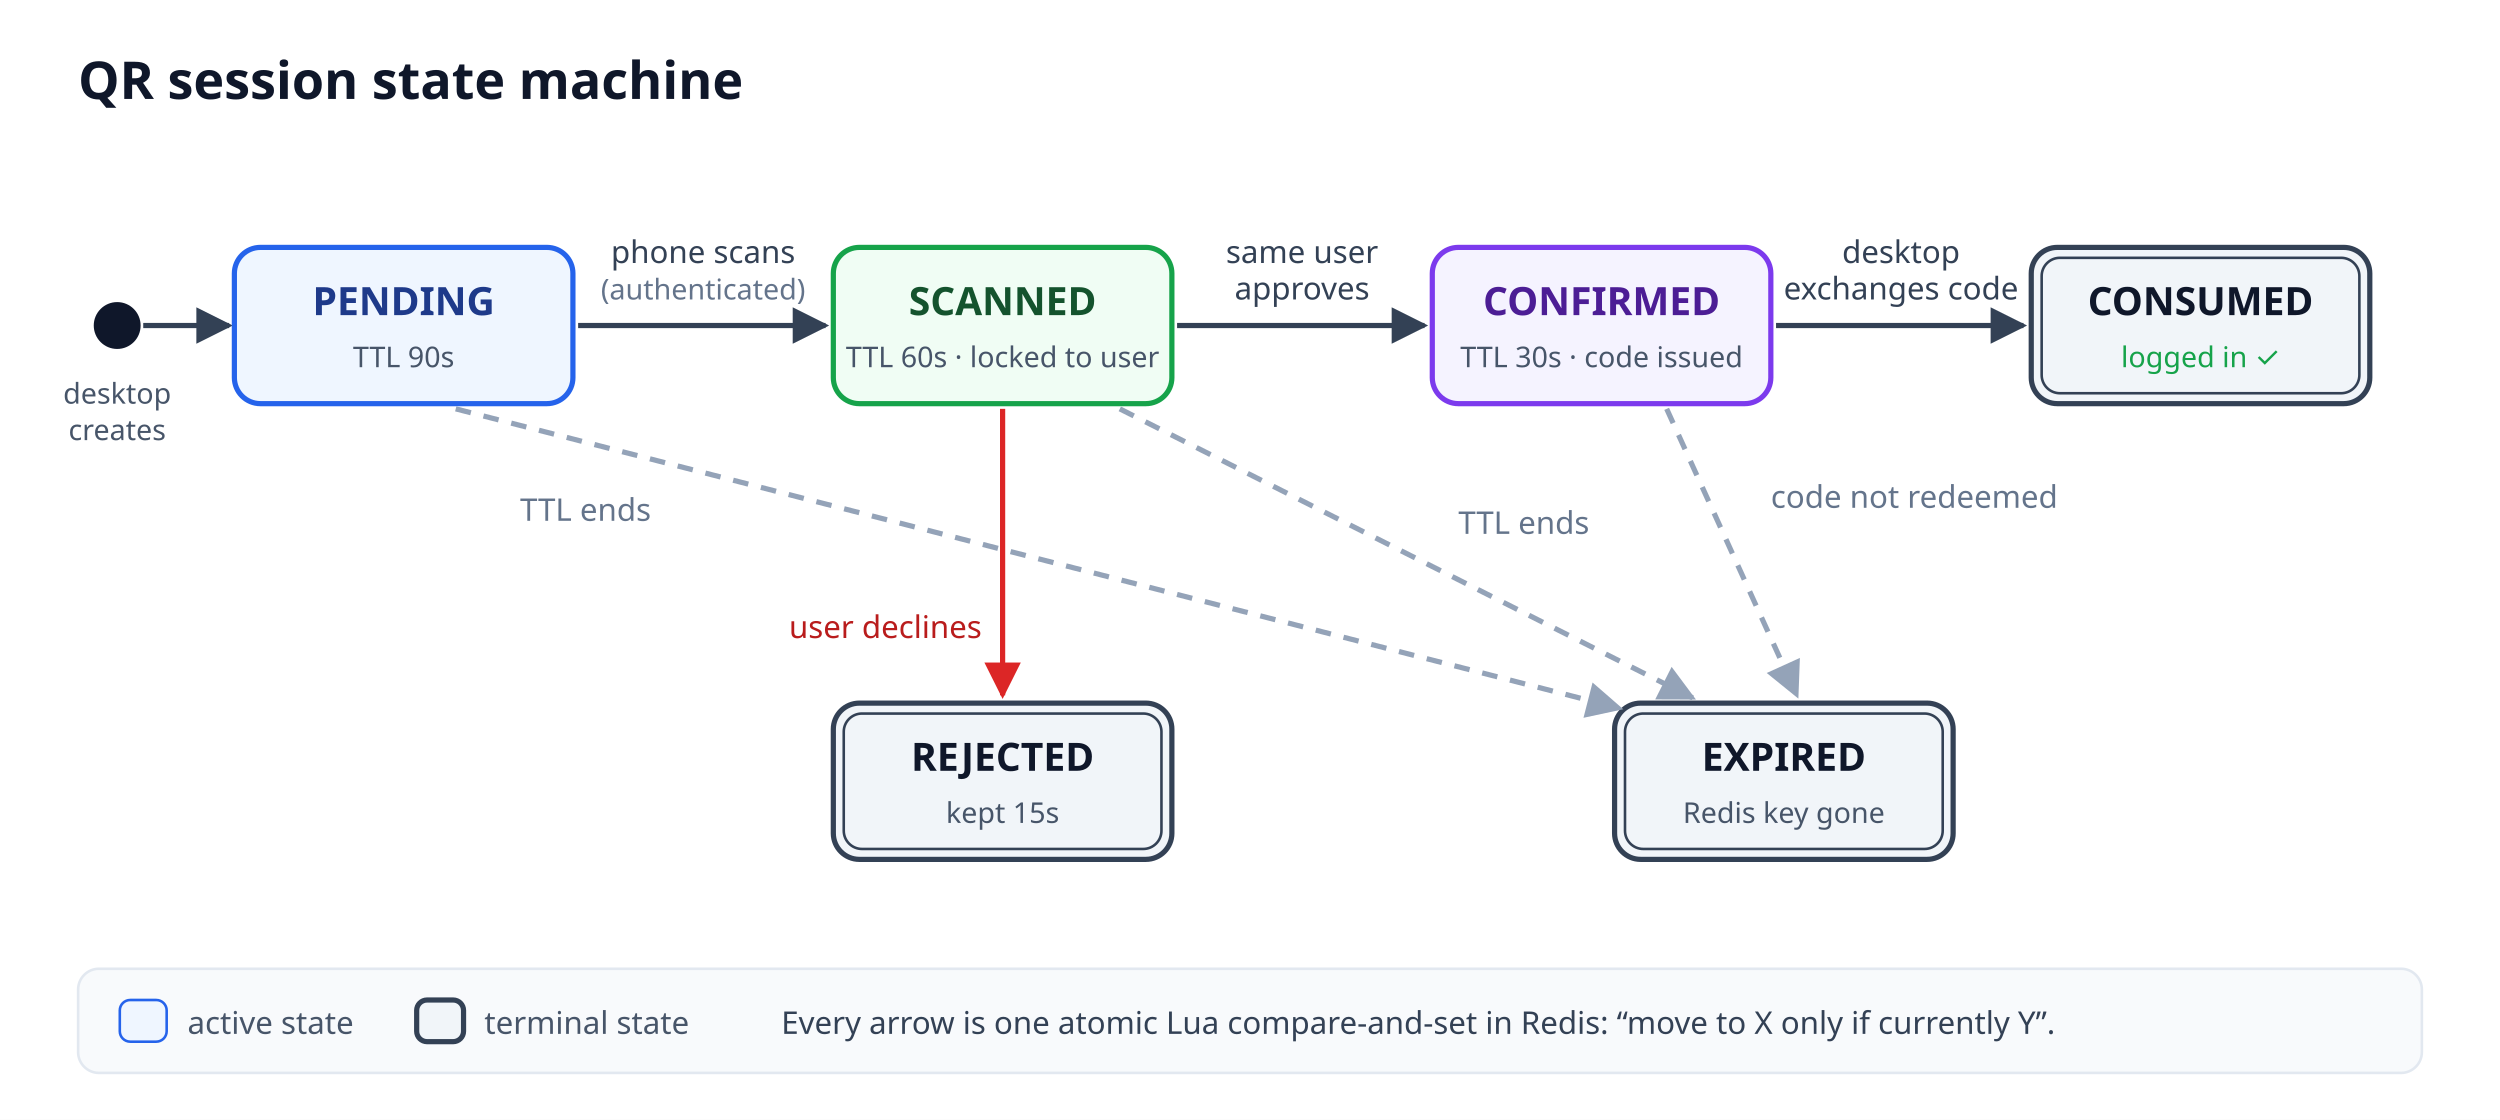
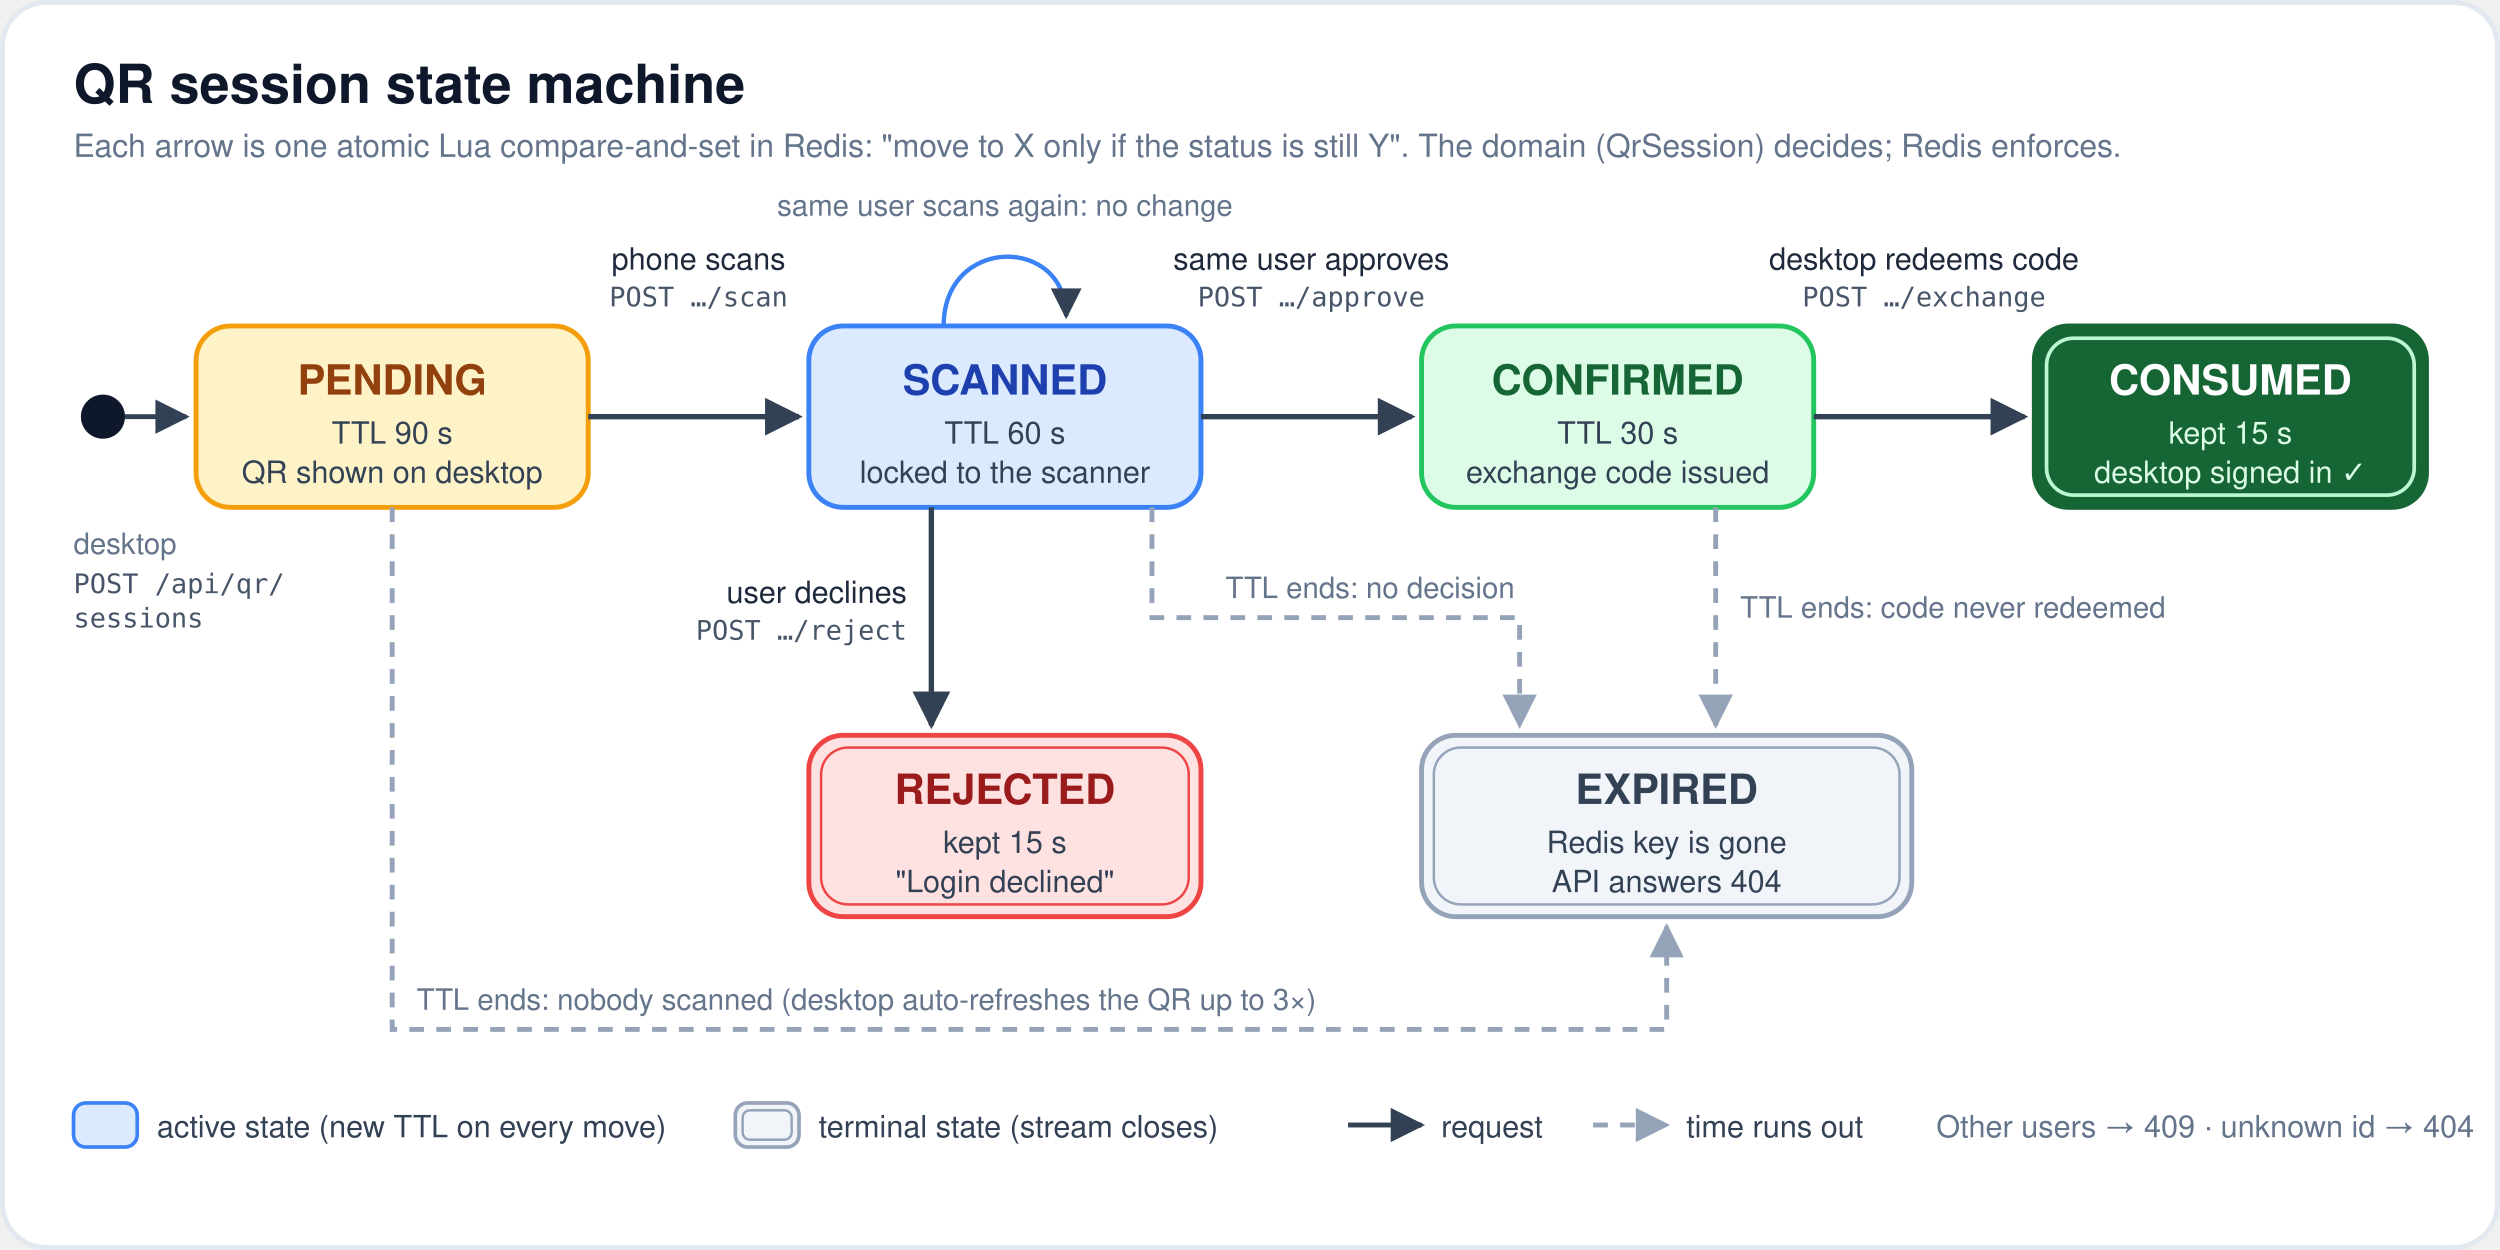
- <svg xmlns="http://www.w3.org/2000/svg" viewBox="0 0 960 430" font-family="Segoe UI, system-ui, -apple-system, sans-serif">
+ <svg xmlns="http://www.w3.org/2000/svg" viewBox="0 0 1020 510" width="1020" height="510" font-family="Segoe UI, Helvetica, Arial, sans-serif">
  <defs>
-     <marker id="a" viewBox="0 0 10 10" refX="9" refY="5" markerWidth="7" markerHeight="7" orient="auto">
+     <marker id="ad" viewBox="0 0 10 10" refX="9" refY="5" markerWidth="7" markerHeight="7" orient="auto">
      <path d="M0,0 L10,5 L0,10 z" fill="#334155" />
    </marker>
    <marker id="ag" viewBox="0 0 10 10" refX="9" refY="5" markerWidth="7" markerHeight="7" orient="auto">
      <path d="M0,0 L10,5 L0,10 z" fill="#94a3b8" />
    </marker>
-     <marker id="ar" viewBox="0 0 10 10" refX="9" refY="5" markerWidth="7" markerHeight="7" orient="auto">
-       <path d="M0,0 L10,5 L0,10 z" fill="#dc2626" />
-     </marker>
  </defs>
-   <rect width="960" height="430" fill="#ffffff" />
-   <text x="30" y="38" font-size="20" font-weight="700" fill="#0f172a">QR session state machine</text>
-   <circle cx="45" cy="125" r="9" fill="#0f172a" />
-   <line x1="55" y1="125" x2="88" y2="125" stroke="#334155" stroke-width="2" marker-end="url(#a)" />
-   <text x="45" y="155" text-anchor="middle" font-size="11" fill="#475569">desktop</text>
-   <text x="45" y="169" text-anchor="middle" font-size="11" fill="#475569">creates</text>
-   <rect x="90" y="95" width="130" height="60" rx="10" fill="#eff6ff" stroke="#2563eb" stroke-width="2" />
-   <text x="155" y="121" text-anchor="middle" font-size="15" font-weight="700" fill="#1e3a8a">PENDING</text>
-   <text x="155" y="141" text-anchor="middle" font-size="11" fill="#475569">TTL 90s</text>
-   <rect x="320" y="95" width="130" height="60" rx="10" fill="#f0fdf4" stroke="#16a34a" stroke-width="2" />
-   <text x="385" y="121" text-anchor="middle" font-size="15" font-weight="700" fill="#14532d">SCANNED</text>
-   <text x="385" y="141" text-anchor="middle" font-size="11" fill="#475569">TTL 60s · locked to user</text>
-   <rect x="550" y="95" width="130" height="60" rx="10" fill="#f5f3ff" stroke="#7c3aed" stroke-width="2" />
-   <text x="615" y="121" text-anchor="middle" font-size="15" font-weight="700" fill="#4c1d95">CONFIRMED</text>
-   <text x="615" y="141" text-anchor="middle" font-size="11" fill="#475569">TTL 30s · code issued</text>
-   <rect x="780" y="95" width="130" height="60" rx="10" fill="#f1f5f9" stroke="#334155" stroke-width="2" />
-   <rect x="784" y="99" width="122" height="52" rx="7" fill="none" stroke="#334155" stroke-width="1" />
-   <text x="845" y="121" text-anchor="middle" font-size="15" font-weight="700" fill="#0f172a">CONSUMED</text>
-   <text x="845" y="141" text-anchor="middle" font-size="11" fill="#16a34a">logged in ✓</text>
-   <rect x="320" y="270" width="130" height="60" rx="10" fill="#f1f5f9" stroke="#334155" stroke-width="2" />
-   <rect x="324" y="274" width="122" height="52" rx="7" fill="none" stroke="#334155" stroke-width="1" />
-   <text x="385" y="296" text-anchor="middle" font-size="15" font-weight="700" fill="#0f172a">REJECTED</text>
-   <text x="385" y="316" text-anchor="middle" font-size="11" fill="#475569">kept 15s</text>
-   <rect x="620" y="270" width="130" height="60" rx="10" fill="#f1f5f9" stroke="#334155" stroke-width="2" />
-   <rect x="624" y="274" width="122" height="52" rx="7" fill="none" stroke="#334155" stroke-width="1" />
-   <text x="685" y="296" text-anchor="middle" font-size="15" font-weight="700" fill="#0f172a">EXPIRED</text>
-   <text x="685" y="316" text-anchor="middle" font-size="11" fill="#475569">Redis key gone</text>
-   <line x1="222" y1="125" x2="317" y2="125" stroke="#334155" stroke-width="2" marker-end="url(#a)" />
-   <text x="270" y="101" text-anchor="middle" font-size="12" fill="#334155">phone scans</text>
-   <text x="270" y="115" text-anchor="middle" font-size="11" fill="#64748b">(authenticated)</text>
-   <line x1="452" y1="125" x2="547" y2="125" stroke="#334155" stroke-width="2" marker-end="url(#a)" />
-   <text x="500" y="101" text-anchor="middle" font-size="12" fill="#334155">same user</text>
-   <text x="500" y="115" text-anchor="middle" font-size="12" fill="#334155">approves</text>
-   <line x1="682" y1="125" x2="777" y2="125" stroke="#334155" stroke-width="2" marker-end="url(#a)" />
-   <text x="730" y="101" text-anchor="middle" font-size="12" fill="#334155">desktop</text>
-   <text x="730" y="115" text-anchor="middle" font-size="12" fill="#334155">exchanges code</text>
-   <line x1="385" y1="157" x2="385" y2="267" stroke="#dc2626" stroke-width="2" marker-end="url(#ar)" />
-   <text x="377" y="245" text-anchor="end" font-size="12" fill="#b91c1c">user declines</text>
-   <line x1="175" y1="157" x2="622" y2="272" stroke="#94a3b8" stroke-width="2" stroke-dasharray="6 5" marker-end="url(#ag)" />
-   <text x="250" y="200" text-anchor="end" font-size="12" fill="#64748b">TTL ends</text>
-   <line x1="430" y1="157" x2="650" y2="268" stroke="#94a3b8" stroke-width="2" stroke-dasharray="6 5" marker-end="url(#ag)" />
-   <text x="560" y="205" font-size="12" fill="#64748b">TTL ends</text>
-   <line x1="640" y1="157" x2="690" y2="267" stroke="#94a3b8" stroke-width="2" stroke-dasharray="6 5" marker-end="url(#ag)" />
-   <text x="680" y="195" font-size="12" fill="#64748b">code not redeemed</text>
-   <rect x="30" y="372" width="900" height="40" rx="8" fill="#f8fafc" stroke="#e2e8f0" />
-   <rect x="46" y="384" width="18" height="16" rx="4" fill="#eff6ff" stroke="#2563eb" />
-   <text x="72" y="397" font-size="12" fill="#475569">active state</text>
-   <rect x="160" y="384" width="18" height="16" rx="4" fill="#f1f5f9" stroke="#334155" stroke-width="2" />
-   <text x="186" y="397" font-size="12" fill="#475569">terminal state</text>
-   <text x="300" y="397" font-size="12" fill="#334155">Every arrow is one atomic Lua compare-and-set in Redis: “move to X only if currently Y”.</text>
+   <style>
+     .n { font-size: 17px; font-weight: 700; }
+     .d { font-size: 12.5px; fill: #334155; }
+     .l { font-size: 12.5px; fill: #1e293b; }
+     .m { font-family: Consolas, Menlo, monospace; font-size: 11px; fill: #475569; }
+     .g { font-size: 12px; fill: #64748b; }
+   </style>
+   <rect x="1" y="1" width="1018" height="508" rx="18" fill="#ffffff" stroke="#e2e8f0" stroke-width="2" />
+   <text x="30" y="42" font-size="22" font-weight="700" fill="#0f172a">QR session state machine</text>
+   <text x="30" y="64" font-size="13" fill="#64748b">Each arrow is one atomic Lua compare-and-set in Redis: "move to X only if the status is still Y". The domain (QrSession) decides; Redis enforces.</text>
+   <circle cx="42" cy="170" r="9" fill="#0f172a" />
+   <path d="M51 170 L76 170" stroke="#334155" stroke-width="2" marker-end="url(#ad)" />
+   <text x="30" y="226" class="g">desktop</text>
+   <text x="30" y="242" class="m">POST /api/qr/</text>
+   <text x="30" y="256" class="m">sessions</text>
+   <rect x="80" y="133" width="160" height="74" rx="14" fill="#fef3c7" stroke="#f59e0b" stroke-width="2" />
+   <text x="160" y="161" class="n" text-anchor="middle" fill="#92400e">PENDING</text>
+   <text x="160" y="181" class="d" text-anchor="middle">TTL 90 s</text>
+   <text x="160" y="197" class="d" text-anchor="middle">QR shown on desktop</text>
+   <rect x="330" y="133" width="160" height="74" rx="14" fill="#dbeafe" stroke="#3b82f6" stroke-width="2" />
+   <text x="410" y="161" class="n" text-anchor="middle" fill="#1e40af">SCANNED</text>
+   <text x="410" y="181" class="d" text-anchor="middle">TTL 60 s</text>
+   <text x="410" y="197" class="d" text-anchor="middle">locked to the scanner</text>
+   <rect x="580" y="133" width="160" height="74" rx="14" fill="#dcfce7" stroke="#22c55e" stroke-width="2" />
+   <text x="660" y="161" class="n" text-anchor="middle" fill="#166534">CONFIRMED</text>
+   <text x="660" y="181" class="d" text-anchor="middle">TTL 30 s</text>
+   <text x="660" y="197" class="d" text-anchor="middle">exchange code issued</text>
+   <rect x="830" y="133" width="160" height="74" rx="14" fill="#166534" stroke="#166534" stroke-width="2" />
+   <rect x="835" y="138" width="150" height="64" rx="11" fill="none" stroke="#bbf7d0" stroke-width="1.5" />
+   <text x="910" y="161" class="n" text-anchor="middle" fill="#ffffff">CONSUMED</text>
+   <text x="910" y="181" class="d" text-anchor="middle" style="fill:#dcfce7">kept 15 s</text>
+   <text x="910" y="197" class="d" text-anchor="middle" style="fill:#dcfce7">desktop signed in ✓</text>
+   <rect x="330" y="300" width="160" height="74" rx="14" fill="#fee2e2" stroke="#ef4444" stroke-width="2" />
+   <rect x="335" y="305" width="150" height="64" rx="11" fill="none" stroke="#ef4444" stroke-width="1" />
+   <text x="410" y="328" class="n" text-anchor="middle" fill="#991b1b">REJECTED</text>
+   <text x="410" y="348" class="d" text-anchor="middle">kept 15 s</text>
+   <text x="410" y="364" class="d" text-anchor="middle">"Login declined"</text>
+   <rect x="580" y="300" width="200" height="74" rx="14" fill="#f1f5f9" stroke="#94a3b8" stroke-width="2" />
+   <rect x="585" y="305" width="190" height="64" rx="11" fill="none" stroke="#94a3b8" stroke-width="1" />
+   <text x="680" y="328" class="n" text-anchor="middle" fill="#334155">EXPIRED</text>
+   <text x="680" y="348" class="d" text-anchor="middle">Redis key is gone</text>
+   <text x="680" y="364" class="d" text-anchor="middle">API answers 404</text>
+   <path d="M240 170 L326 170" stroke="#334155" stroke-width="2.2" marker-end="url(#ad)" />
+   <text x="285" y="110" class="l" text-anchor="middle">phone scans</text>
+   <text x="285" y="125" class="m" text-anchor="middle">POST …/scan</text>
+   <path d="M490 170 L576 170" stroke="#334155" stroke-width="2.2" marker-end="url(#ad)" />
+   <text x="535" y="110" class="l" text-anchor="middle">same user approves</text>
+   <text x="535" y="125" class="m" text-anchor="middle">POST …/approve</text>
+   <path d="M740 170 L826 170" stroke="#334155" stroke-width="2.2" marker-end="url(#ad)" />
+   <text x="785" y="110" class="l" text-anchor="middle">desktop redeems code</text>
+   <text x="785" y="125" class="m" text-anchor="middle">POST …/exchange</text>
+   <path d="M385 133 C 385 96, 435 96, 435 129" fill="none" stroke="#3b82f6" stroke-width="1.8" marker-end="url(#ad)" />
+   <text x="410" y="88" class="g" text-anchor="middle">same user scans again: no change</text>
+   <path d="M380 207 L380 296" stroke="#334155" stroke-width="2.2" marker-end="url(#ad)" />
+   <text x="370" y="246" class="l" text-anchor="end">user declines</text>
+   <text x="370" y="261" class="m" text-anchor="end">POST …/reject</text>
+   <path d="M160 207 L160 420 L680 420 L680 378" fill="none" stroke="#94a3b8" stroke-width="2" stroke-dasharray="6 5" marker-end="url(#ag)" />
+   <text x="170" y="412" class="g">TTL ends: nobody scanned (desktop auto-refreshes the QR up to 3×)</text>
+   <path d="M470 207 L470 252 L620 252 L620 296" fill="none" stroke="#94a3b8" stroke-width="2" stroke-dasharray="6 5" marker-end="url(#ag)" />
+   <text x="500" y="244" class="g">TTL ends: no decision</text>
+   <path d="M700 207 L700 296" fill="none" stroke="#94a3b8" stroke-width="2" stroke-dasharray="6 5" marker-end="url(#ag)" />
+   <text x="710" y="252" class="g">TTL ends: code never redeemed</text>
+   <g transform="translate(30 462)" font-size="12.5" fill="#334155">
+     <rect x="0" y="-12" width="26" height="18" rx="5" fill="#dbeafe" stroke="#3b82f6" stroke-width="1.5" />
+     <text x="34" y="2">active state (new TTL on every move)</text>
+     <rect x="270" y="-12" width="26" height="18" rx="5" fill="#f1f5f9" stroke="#94a3b8" stroke-width="1.5" />
+     <rect x="273" y="-9" width="20" height="12" rx="3" fill="none" stroke="#94a3b8" />
+     <text x="304" y="2">terminal state (stream closes)</text>
+     <path d="M520 -3 h30" stroke="#334155" stroke-width="2" marker-end="url(#ad)" />
+     <text x="558" y="2">request</text>
+     <path d="M620 -3 h30" stroke="#94a3b8" stroke-width="2" stroke-dasharray="6 5" marker-end="url(#ag)" />
+     <text x="658" y="2">time runs out</text>
+     <text x="760" y="2" fill="#64748b">Other users → 409 · unknown id → 404</text>
+   </g>
</svg>
